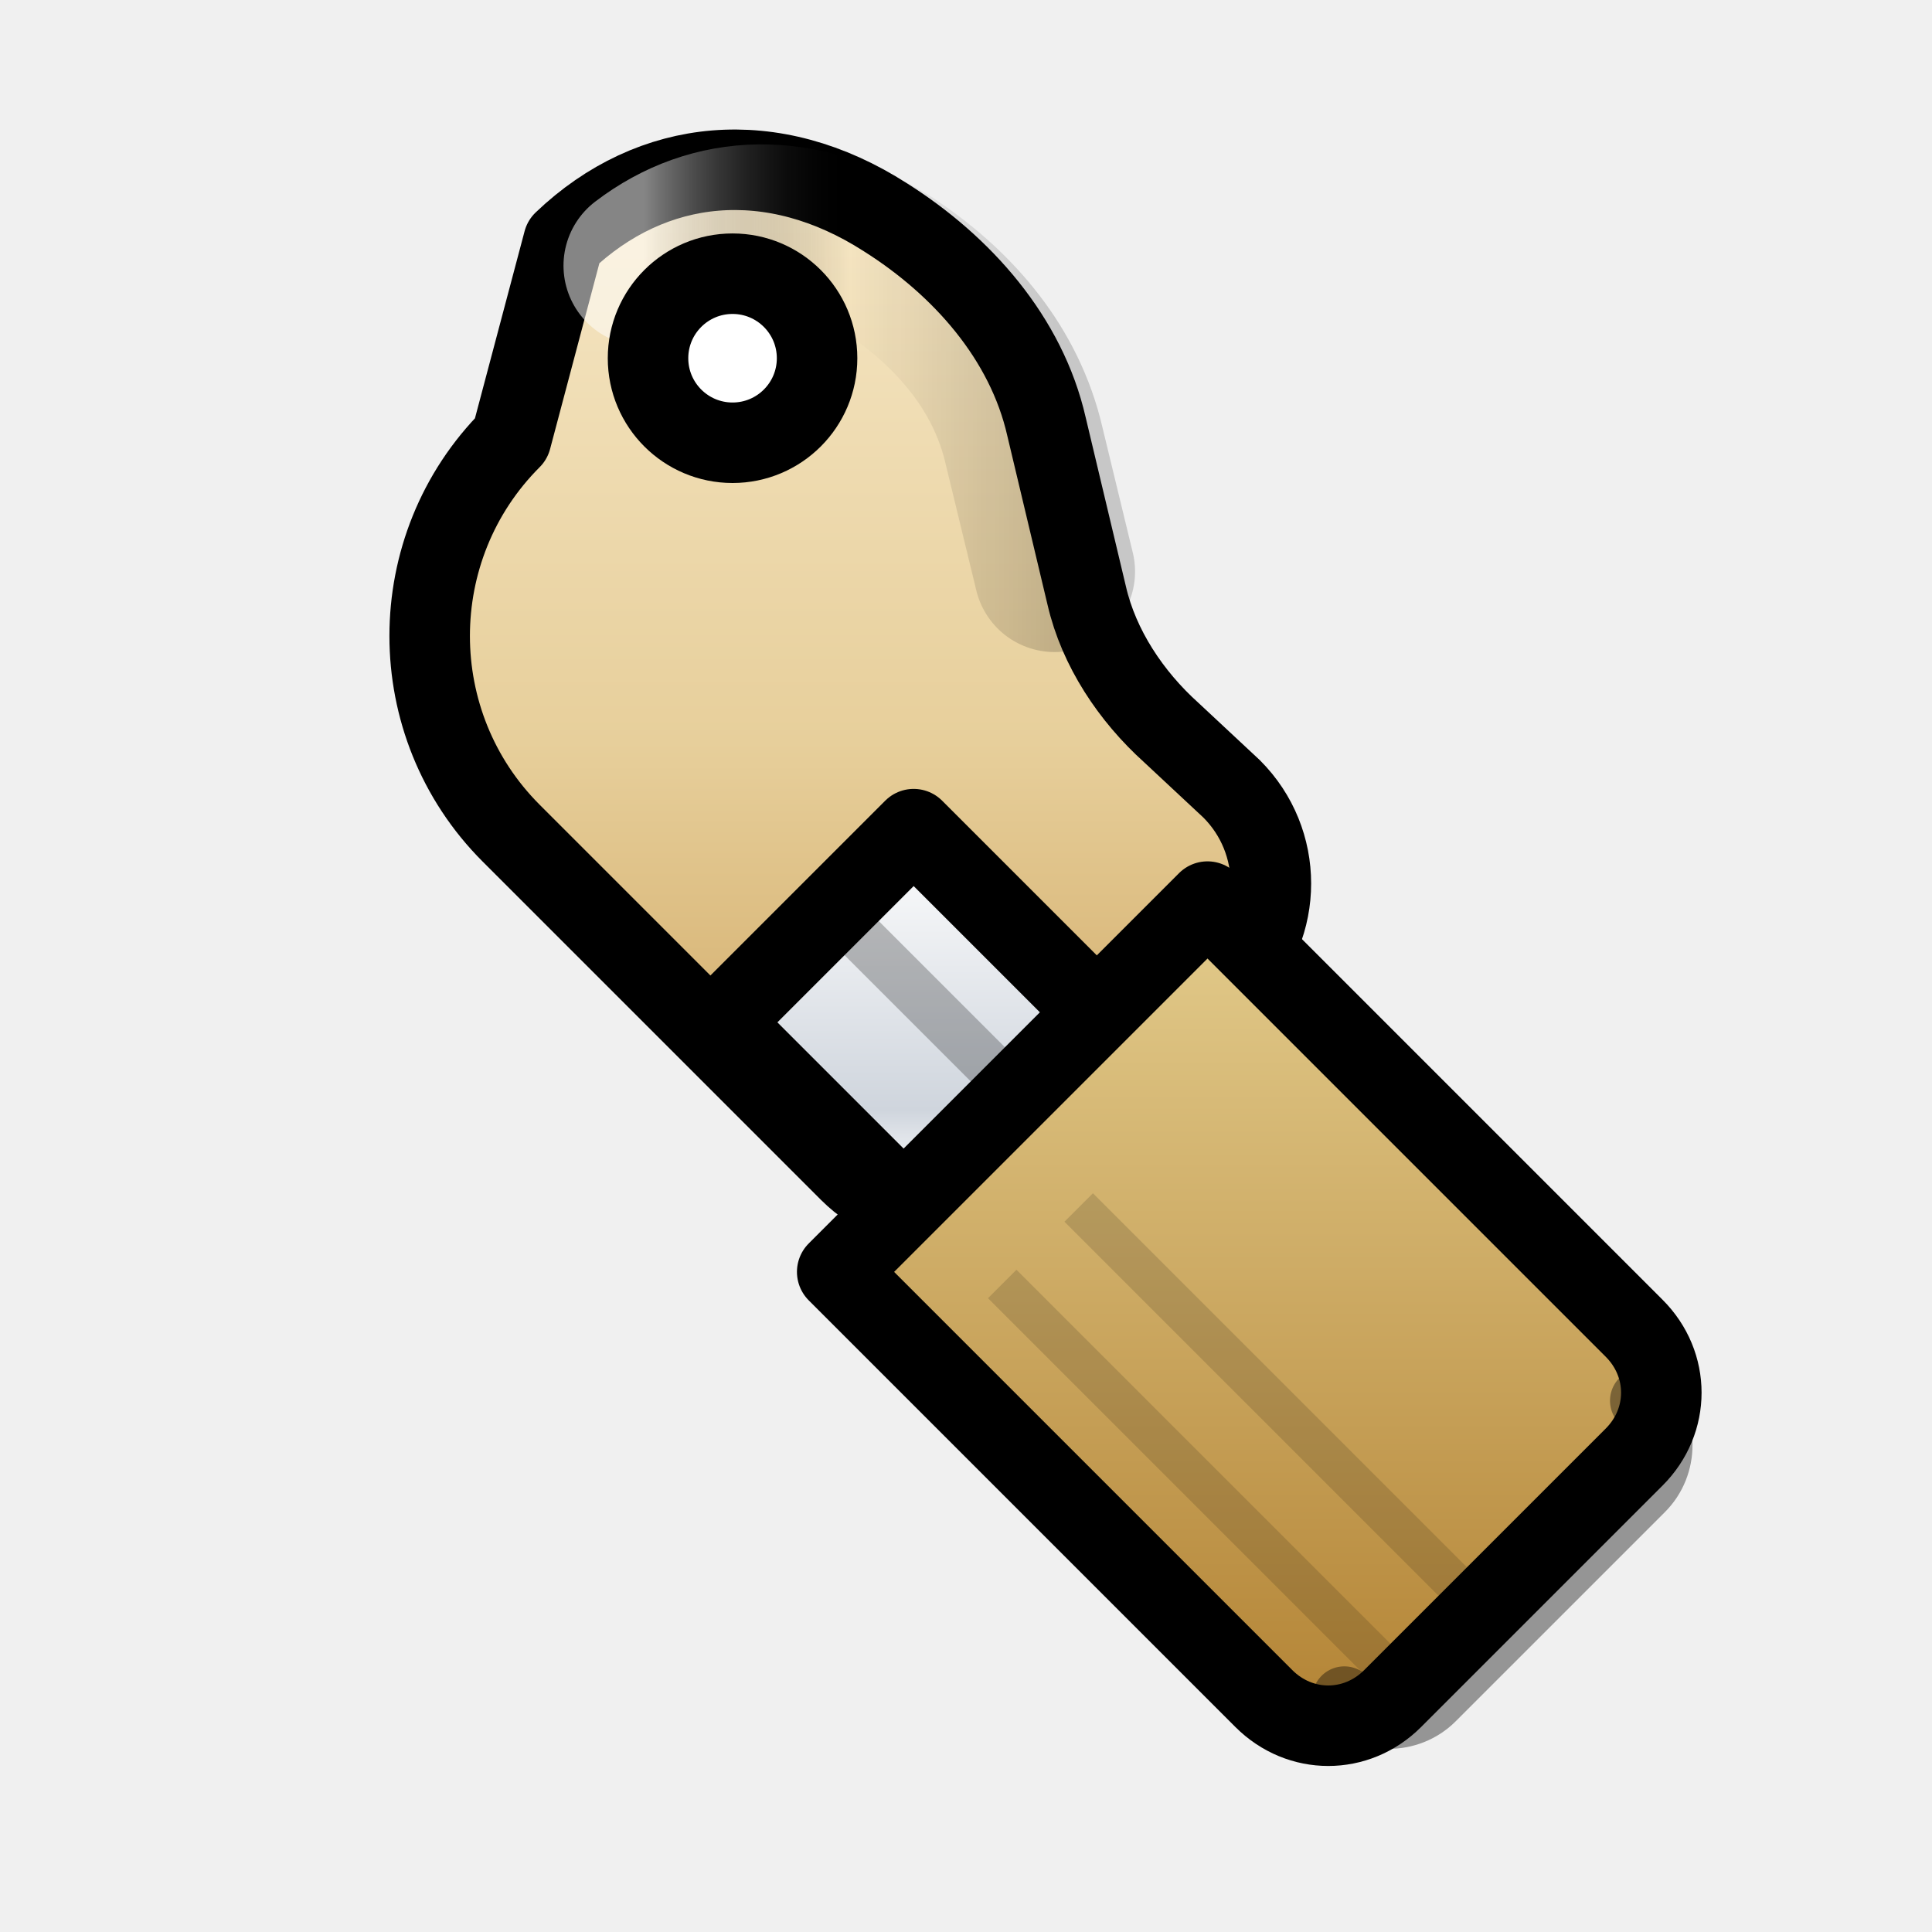
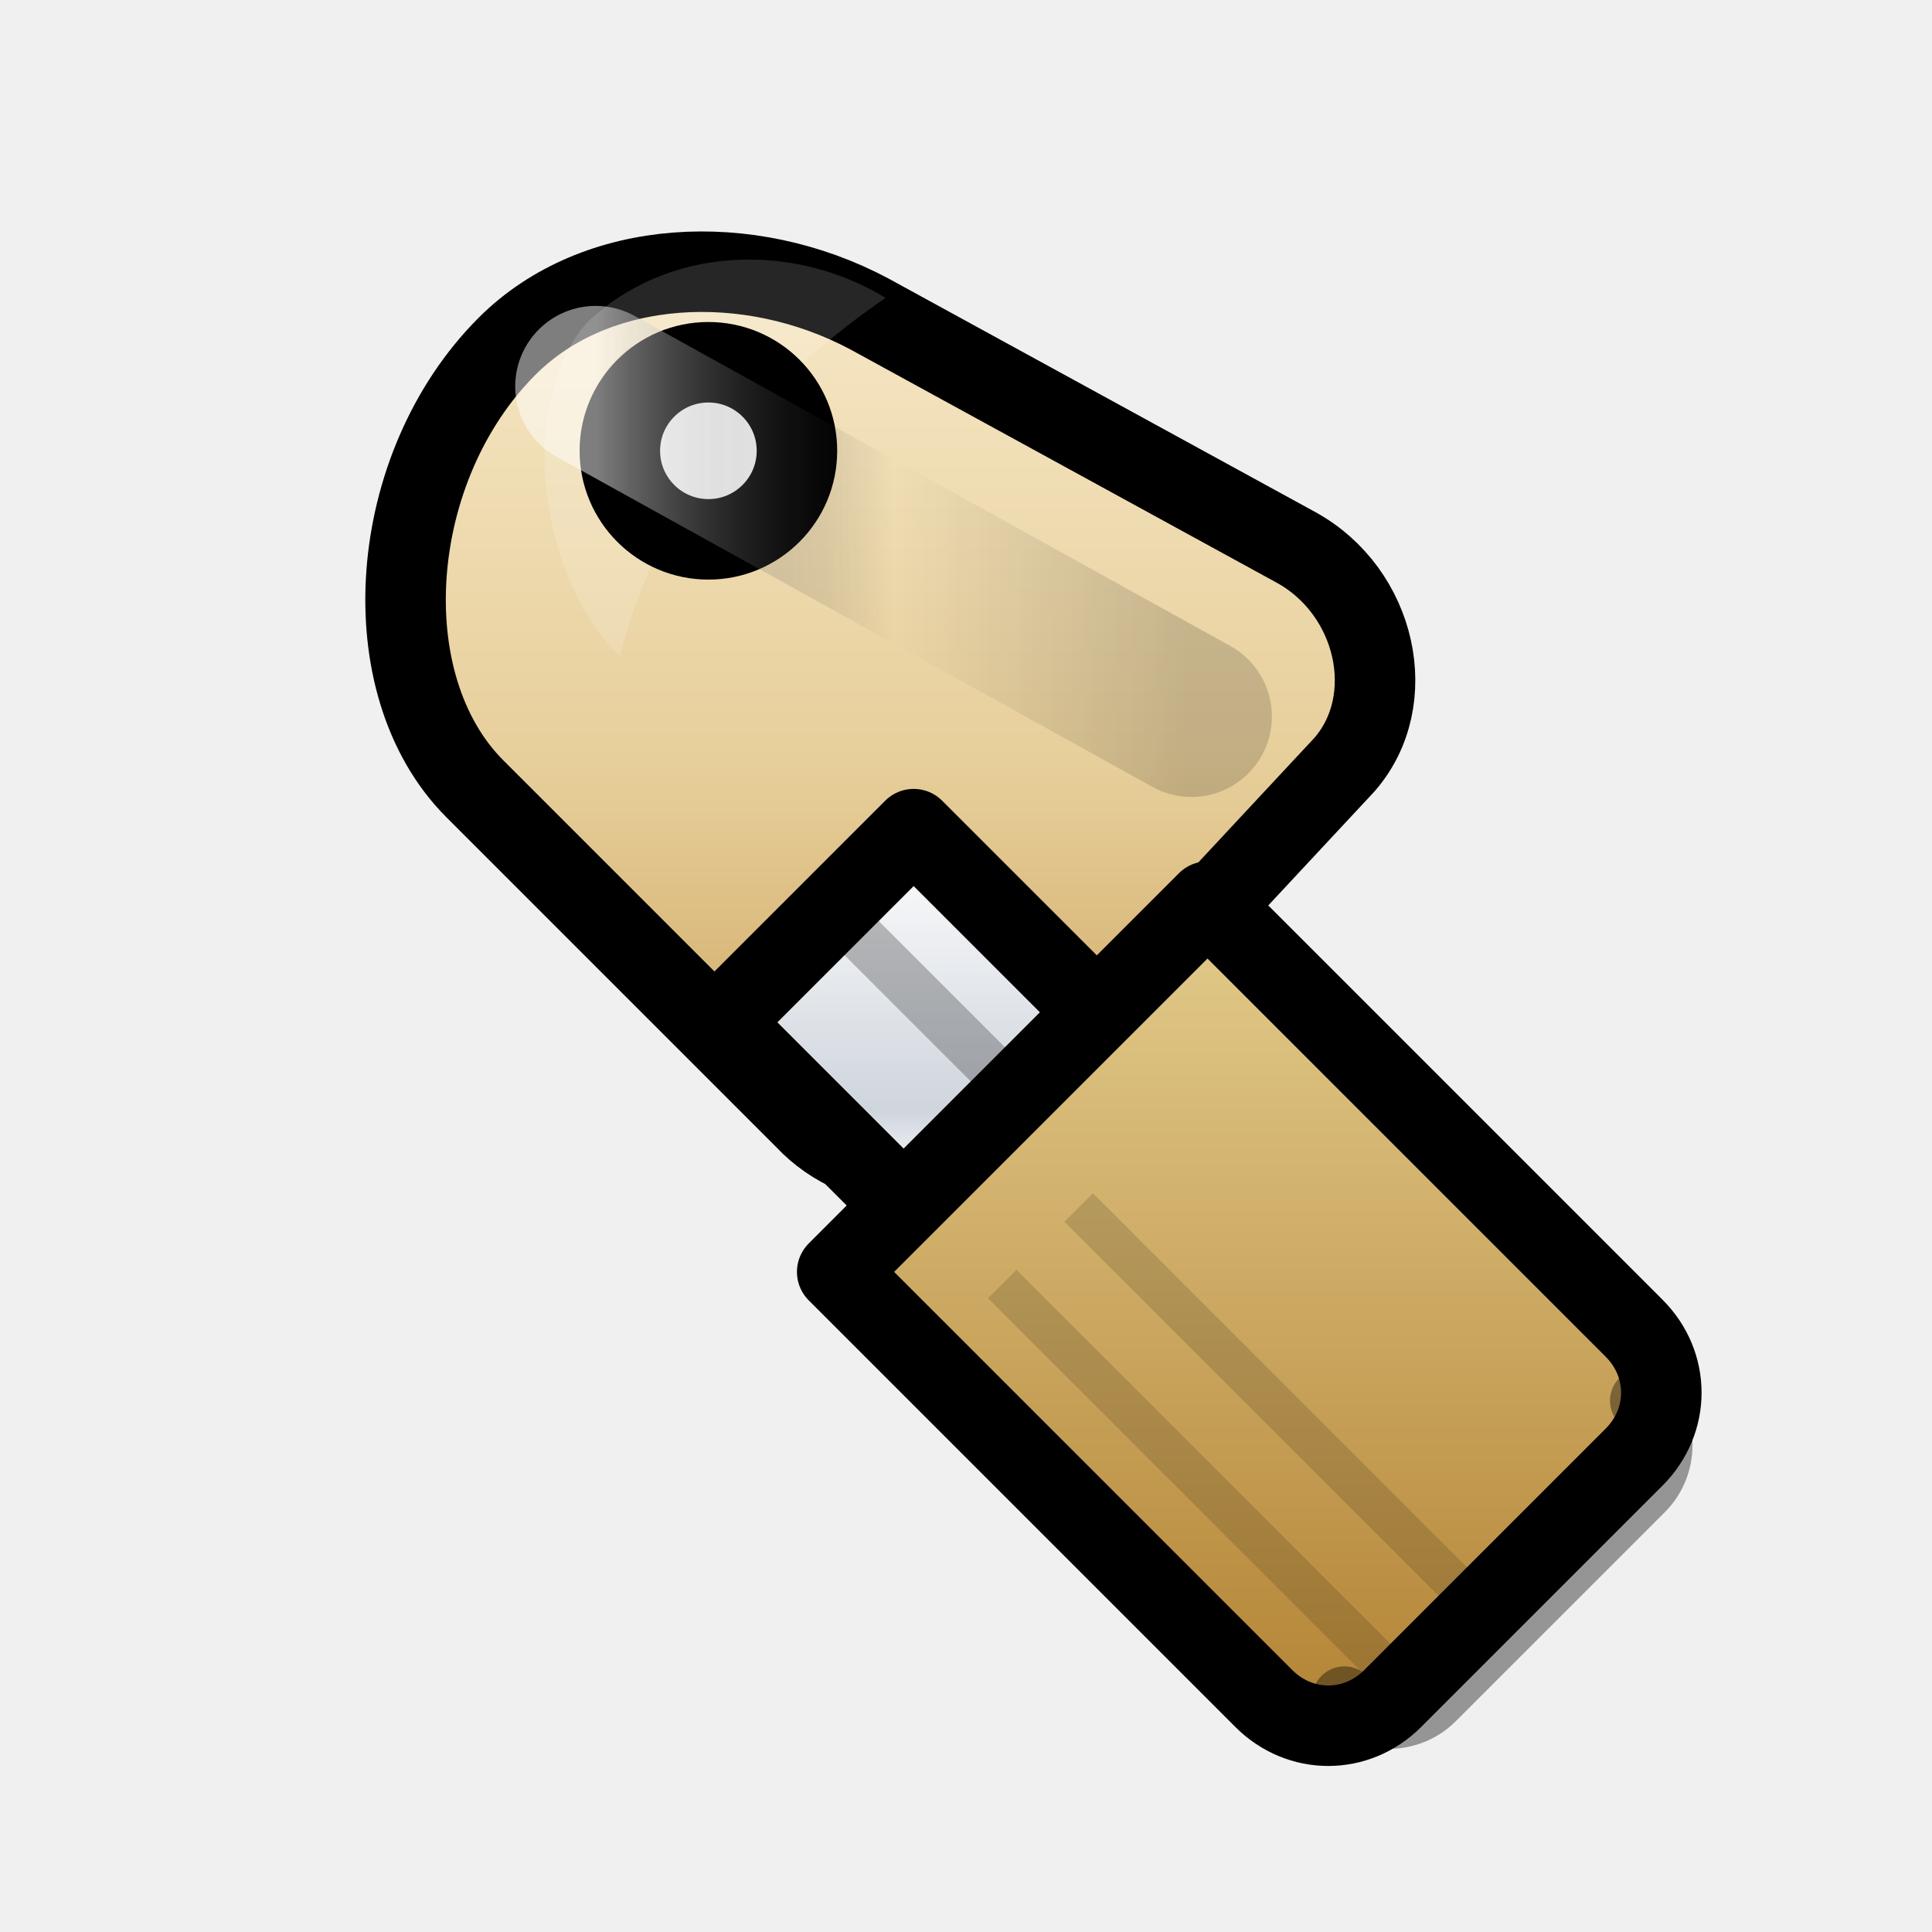
<svg xmlns="http://www.w3.org/2000/svg" width="48" height="48" viewBox="0 0 48 48" role="img" aria-label="Brush cursor">
  <defs>
    <linearGradient id="wood" x1="0" y1="0" x2="0" y2="1">
      <stop offset="0" stop-color="#f6e7c6" />
      <stop offset="0.55" stop-color="#e7cf9b" />
      <stop offset="1" stop-color="#cda35d" />
    </linearGradient>
    <linearGradient id="woodShade" x1="0" y1="0" x2="1" y2="0">
      <stop offset="0" stop-color="#ffffff" stop-opacity="0.55" />
      <stop offset="0.5" stop-color="#000000" stop-opacity="0" />
      <stop offset="1" stop-color="#000000" stop-opacity="0.18" />
    </linearGradient>
    <linearGradient id="metal" x1="0" y1="0" x2="0" y2="1">
      <stop offset="0" stop-color="#ffffff" />
      <stop offset="0.45" stop-color="#cfd5dd" />
      <stop offset="0.55" stop-color="#f6f7f9" />
      <stop offset="1" stop-color="#bfc6cf" />
    </linearGradient>
    <linearGradient id="bristle" x1="0" y1="0" x2="0" y2="1">
      <stop offset="0" stop-color="#e3cc8d" />
      <stop offset="1" stop-color="#b38334" />
    </linearGradient>
  </defs>
-   <path d="M14.0 6.0            C16.2 3.9 19.2 3.6 22.0 5.4            C23.9 6.6 25.5 8.4 26.0 10.6            L27.0 14.8            C27.3 16.1 28.1 17.3 29.1 18.2            L30.6 19.6            C31.9 20.9 31.9 23.0 30.6 24.3            L25.8 29.1            C24.5 30.4 22.4 30.4 21.1 29.1            L12.7 20.7            C10.0 18.0 10.0 13.6 12.7 10.9            Z" fill="url(#wood)" stroke="#000" stroke-width="2" stroke-linejoin="round" />
-   <path d="M16.0 6.6            C17.7 5.3 19.9 5.2 22.1 6.6            C23.6 7.6 24.9 9.0 25.4 10.9            L26.2 14.2" fill="none" stroke="url(#woodShade)" stroke-width="4" stroke-linecap="round" opacity="0.95" />
-   <circle cx="18.2" cy="8.9" r="2.1" fill="#ffffff" stroke="#000" stroke-width="2" />
+   <path d="M12.6 8.6            C14.8 6.4 18.6 6.2 21.6 7.8            L32.2 13.6            C34.2 14.7 34.8 17.4 33.4 19.0            L25.2 27.8            C23.8 29.3 21.4 29.3 20.0 27.8            L11.8 19.6            C9.2 17.0 9.6 11.6 12.6 8.6            Z" fill="url(#wood)" stroke="#000" stroke-width="2" stroke-linejoin="round" />
+   <path d="M14.6 8.0            C16.6 6.1 19.7 6.0 22.0 7.4            C20.7 8.3 19.4 9.4 18.3 10.7            C16.9 12.4 15.9 14.3 15.4 16.3            C13.4 14.4 12.8 10.0 14.6 8.0            Z" fill="#ffffff" opacity="0.15" />
+   <circle cx="17.6" cy="11.2" r="2.2" fill="#ffffff" stroke="#000" stroke-width="2" />
+   <path d="M14.8 9.6 L29.6 17.8" fill="none" stroke="url(#woodShade)" stroke-width="4" stroke-linecap="round" opacity="0.9" />
  <path d="M22.7 20.6l10.7 10.7-4.8 4.8-10.7-10.7z" fill="url(#metal)" stroke="#000" stroke-width="2" stroke-linejoin="round" />
  <path d="M24.2 22.1l7.7 7.7" stroke="#000" stroke-width="1.4" opacity="0.4" stroke-linecap="round" />
  <path d="M20.7 22.6l10.7 10.7" stroke="#000" stroke-width="1.2" opacity="0.25" />
  <circle cx="26.8" cy="26.2" r="0.9" fill="#000" opacity="0.45" />
  <circle cx="29.2" cy="28.6" r="0.9" fill="#000" opacity="0.45" />
  <path d="M20.8 31.6l10.6 10.6c0.9 0.9 2.3 0.9 3.2 0l6.0-6.0c0.9-0.9 0.9-2.3 0-3.2L30.0 22.4z" fill="url(#bristle)" stroke="#000" stroke-width="2" stroke-linejoin="round" />
  <path d="M23.0 33.8l8.4 8.4" stroke="#000" stroke-width="1.0" opacity="0.18" />
  <path d="M24.9 31.9l10.4 10.4" stroke="#000" stroke-width="1.0" opacity="0.14" />
  <path d="M26.8 30.0l10.6 10.6" stroke="#000" stroke-width="1.0" opacity="0.14" />
  <path d="M40.8 34.8c0.6 0.6 0.6 1.6 0 2.2l-5.2 5.2c-0.6 0.6-1.6 0.6-2.2 0" fill="none" stroke="#000" stroke-width="1.6" stroke-linecap="round" opacity="0.38" />
</svg>
